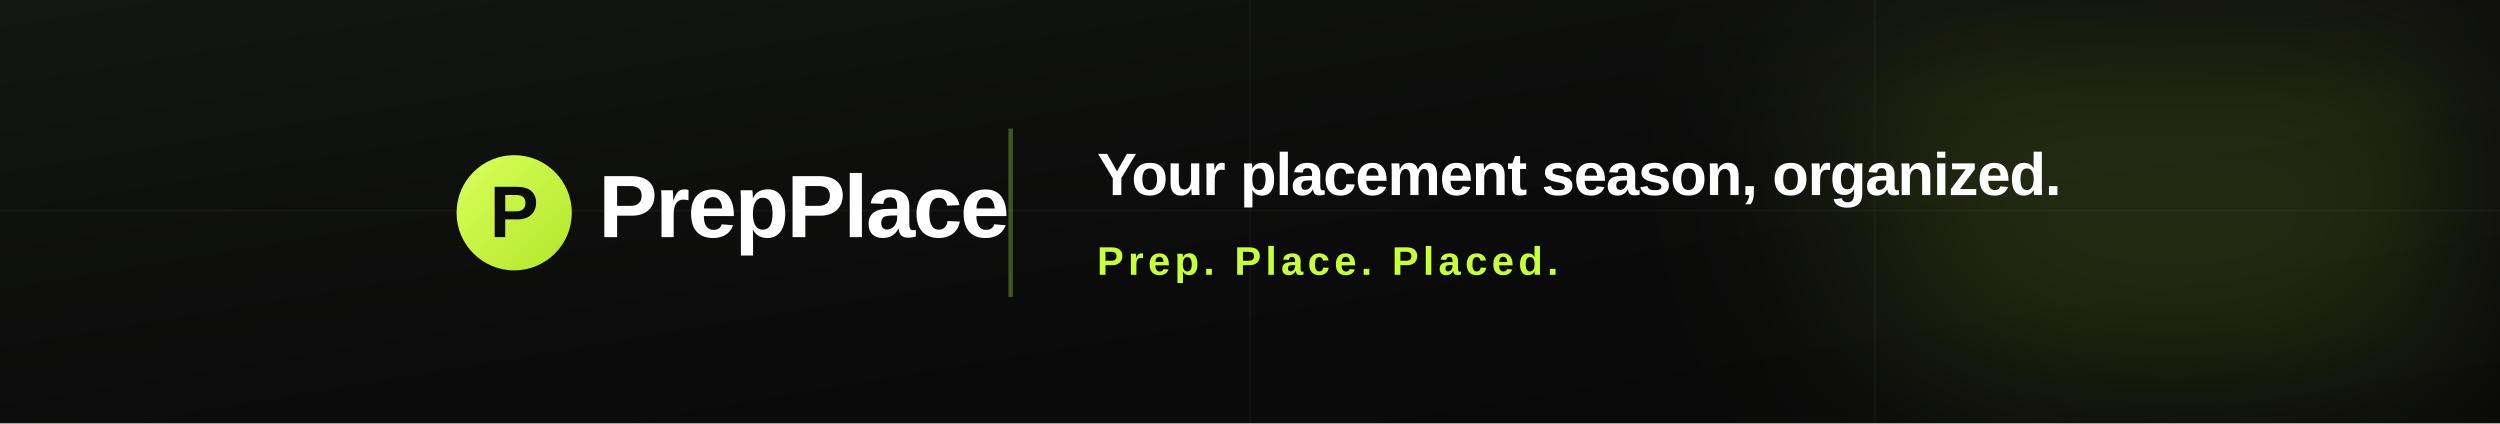
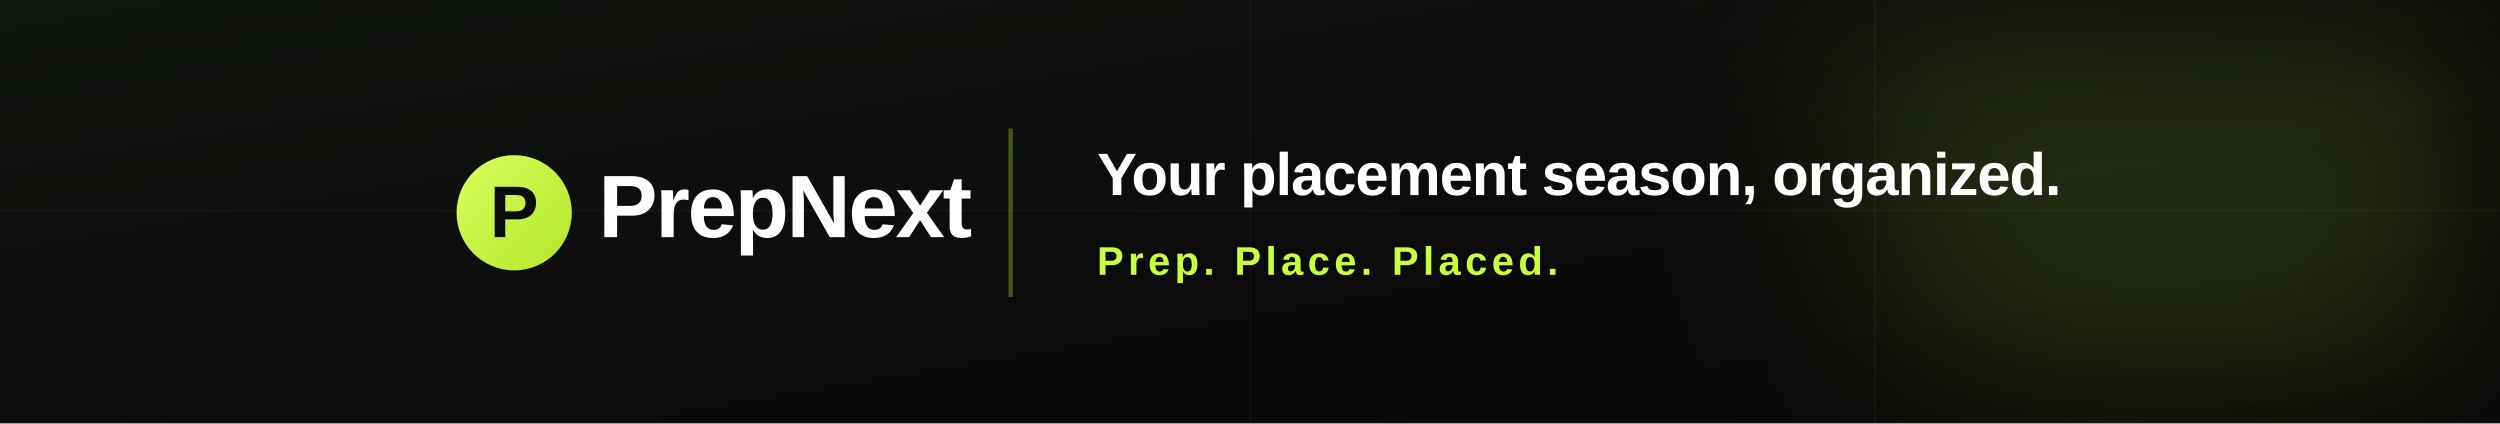
<svg xmlns="http://www.w3.org/2000/svg" width="1128" height="191" viewBox="0 0 1128 191">
  <defs>
    <linearGradient id="bg" x1="0" y1="0" x2="1" y2="1">
      <stop offset="0%" stop-color="#131711" />
      <stop offset="55%" stop-color="#0b0b0b" />
      <stop offset="100%" stop-color="#080808" />
    </linearGradient>
    <linearGradient id="neon" x1="0" y1="0" x2="1" y2="1">
      <stop offset="0%" stop-color="#d8ff5c" />
      <stop offset="100%" stop-color="#b4e62a" />
    </linearGradient>
    <filter id="soft" x="-50%" y="-50%" width="200%" height="200%">
      <feGaussianBlur stdDeviation="45" />
    </filter>
  </defs>
  <rect width="1128" height="191" fill="url(#bg)" />
  <circle cx="980" cy="60" r="150" fill="#c8ff3d" opacity="0.13" filter="url(#soft)" />
  <g stroke="#ffffff" stroke-opacity="0.03" stroke-width="1">
    <line x1="0" y1="95" x2="1128" y2="95" />
    <line x1="564" y1="0" x2="564" y2="191" />
    <line x1="846" y1="0" x2="846" y2="191" />
  </g>
  <rect x="455" y="58" width="2" height="76" fill="#c8ff3d" opacity="0.3" />
  <g font-family="'Helvetica Neue', Arial, sans-serif">
    <circle cx="232" cy="96" r="26" fill="url(#neon)" />
    <text x="232" y="107" font-size="33" font-weight="800" fill="#0c0c0c" text-anchor="middle">P</text>
-     <text x="270" y="107" font-size="40" font-weight="800" fill="#ffffff" letter-spacing="-1">PrepPlace</text>
+     <text x="270" y="107" font-size="40" font-weight="800" fill="#ffffff" letter-spacing="-1">PrepNext</text>
    <text x="495" y="88" font-size="27" font-weight="800" fill="#ffffff" letter-spacing="-0.5">Your placement season, organized.</text>
    <text x="495" y="124" font-size="18" font-weight="700" fill="#c8ff3d" letter-spacing="2">Prep. Place. Placed.</text>
  </g>
</svg>
